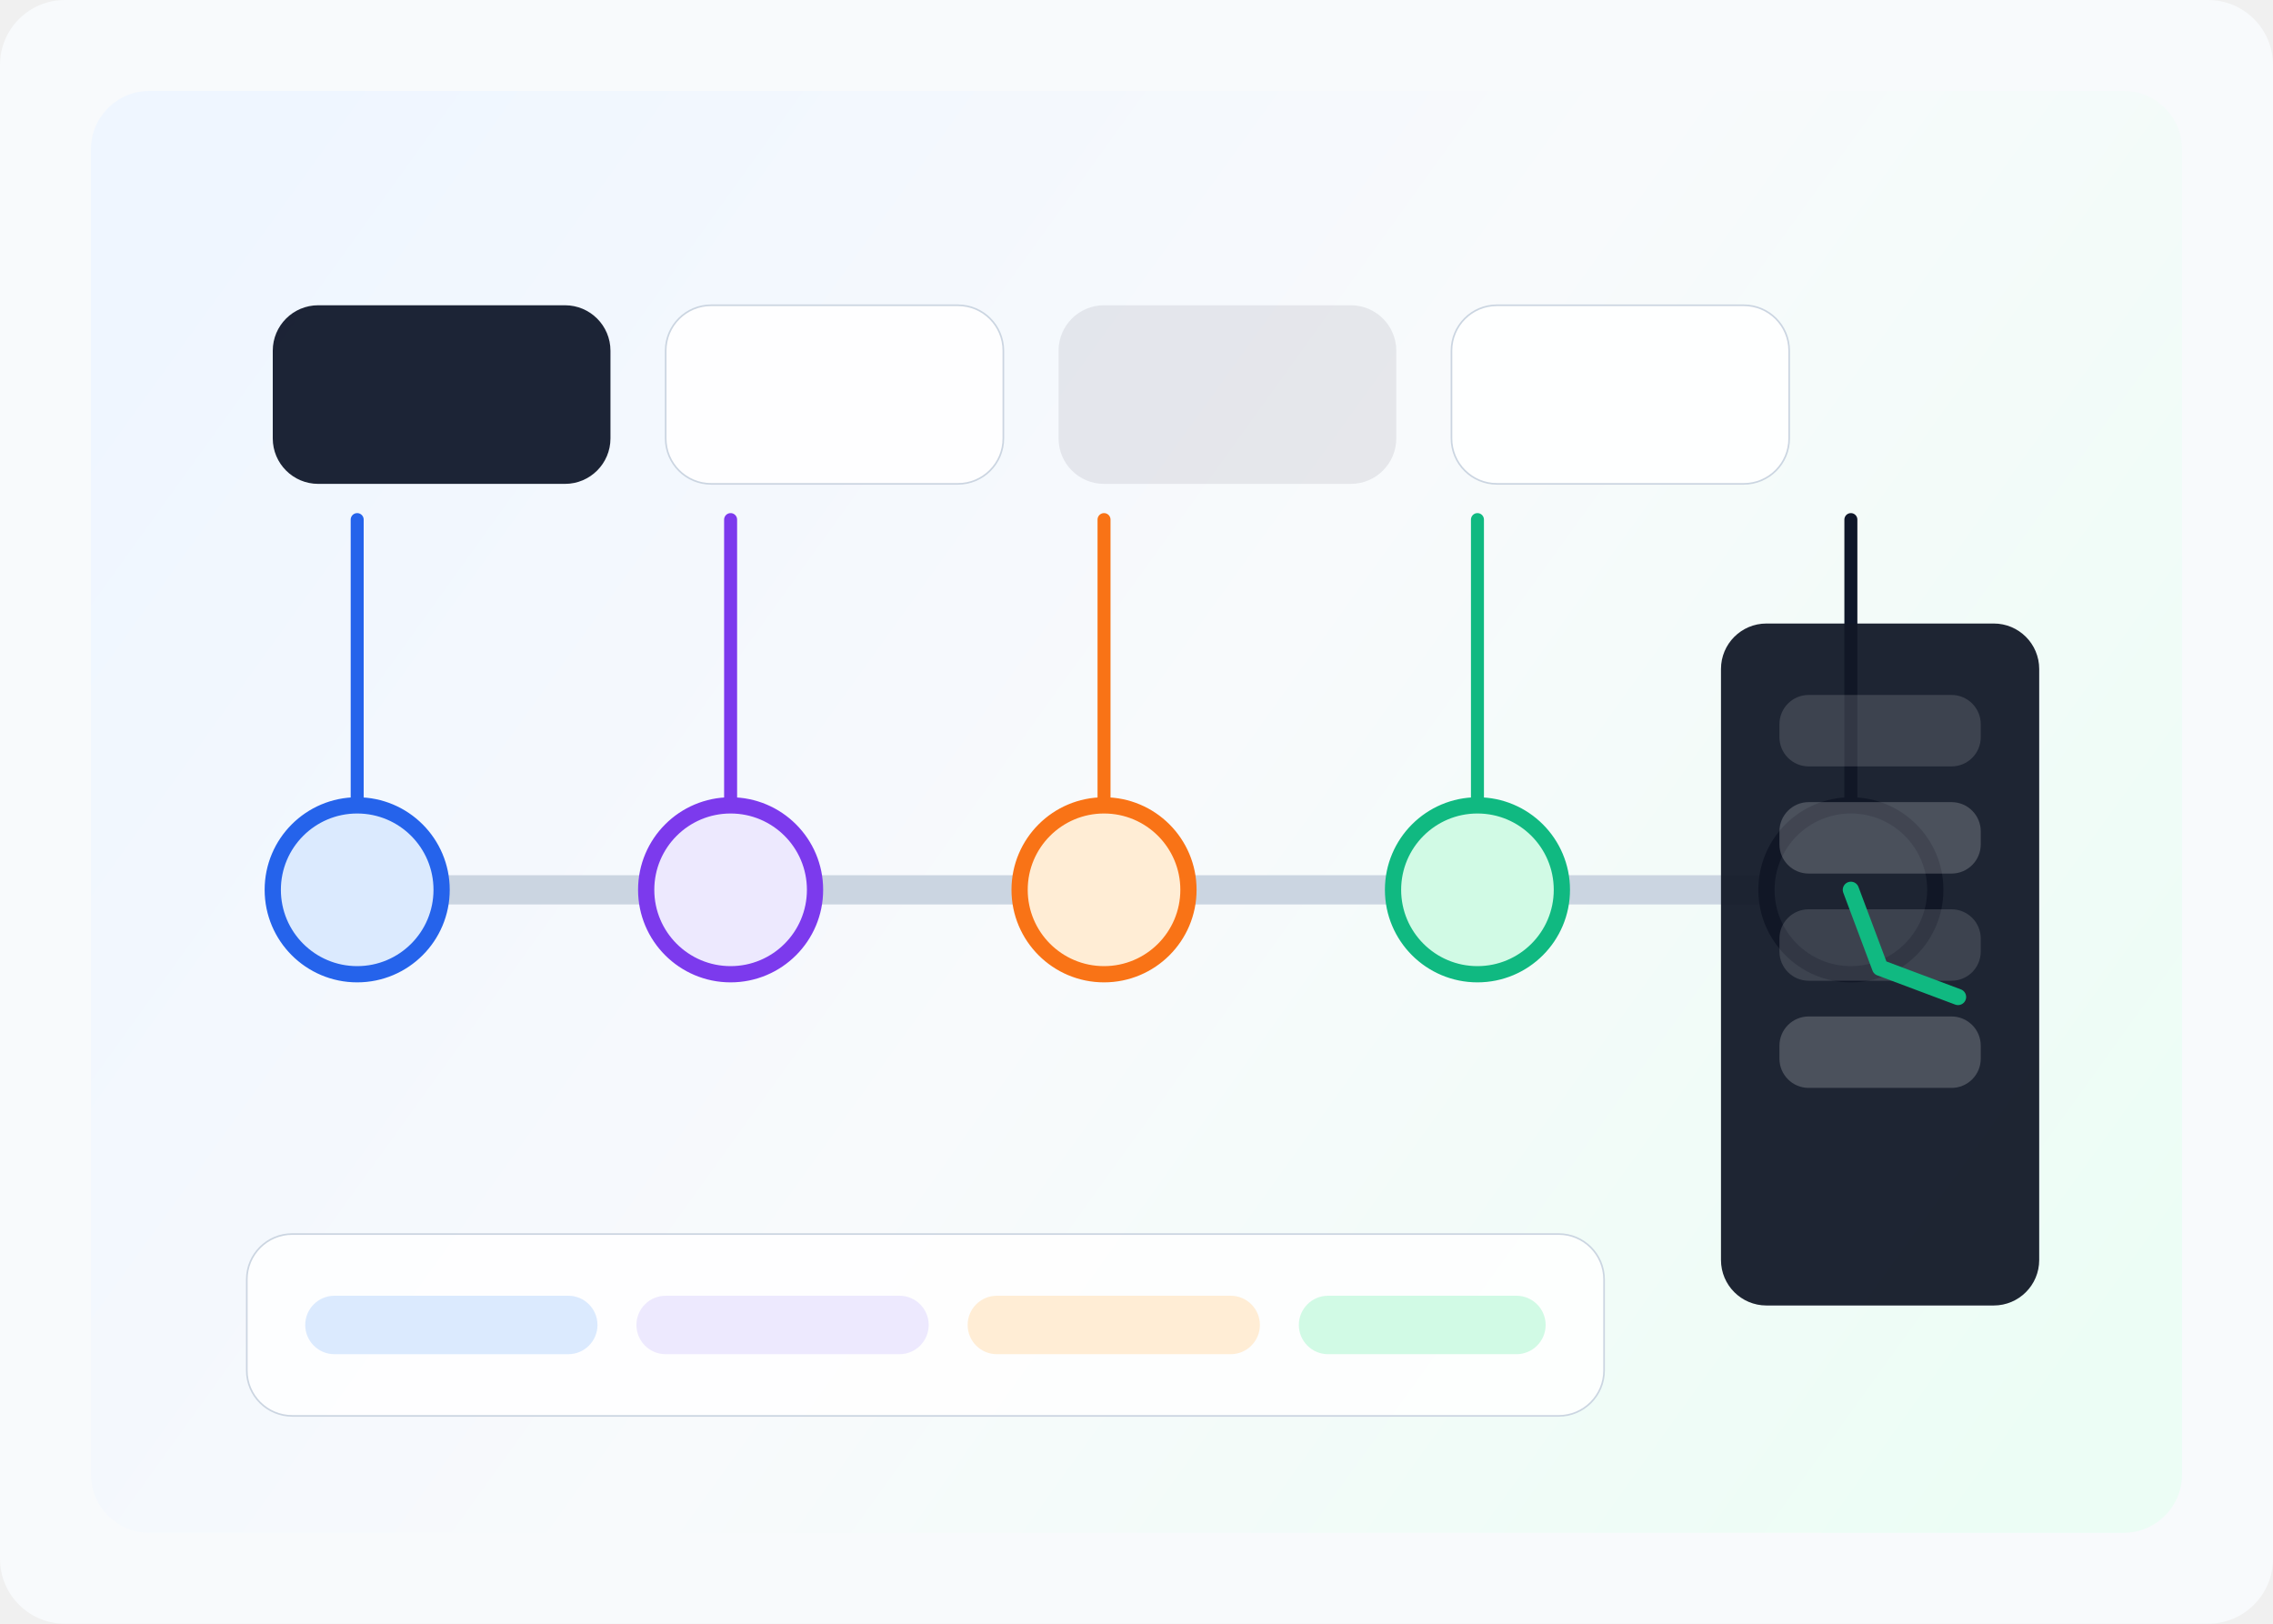
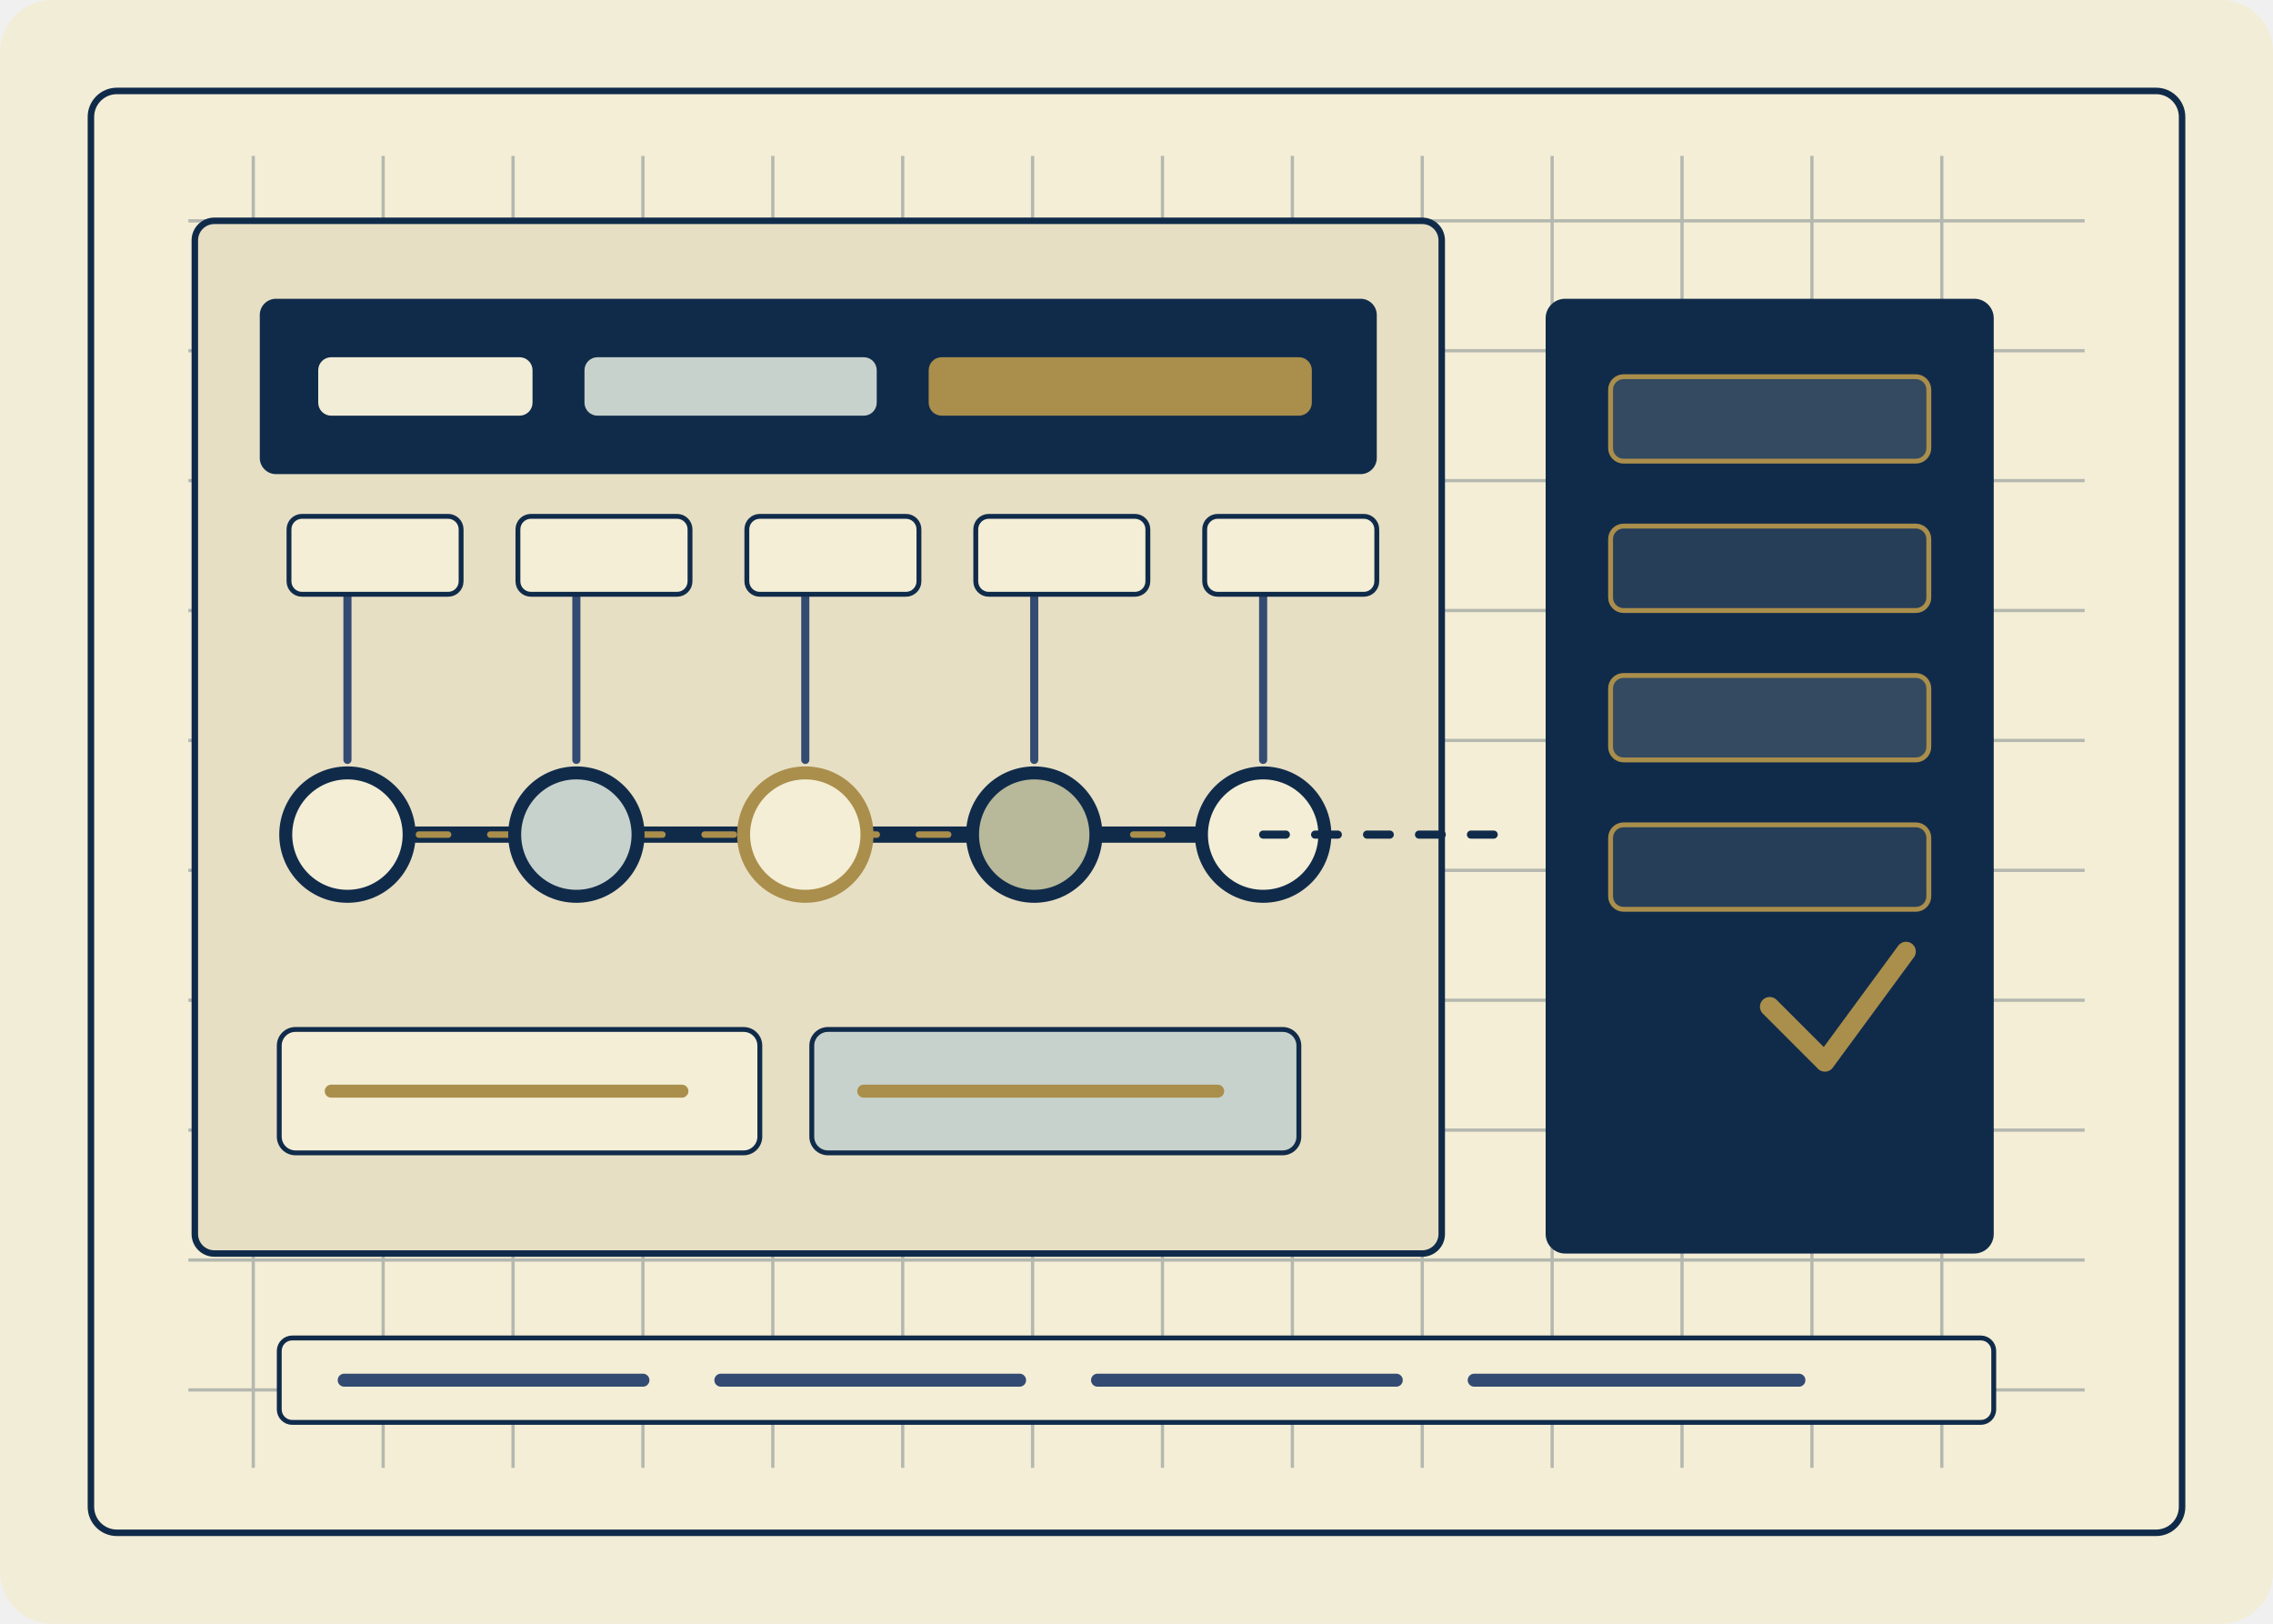
<svg xmlns="http://www.w3.org/2000/svg" width="1400" height="1000" viewBox="0 0 1400 1000" fill="none" role="img" aria-labelledby="title desc">
-   <rect width="1400" height="1000" rx="40" fill="#F8FAFC" />
-   <rect x="56" y="56" width="1288" height="888" rx="36" fill="url(#bg)" />
-   <path d="M180 548H1090" stroke="#CBD5E1" stroke-width="18" stroke-linecap="round" />
-   <circle cx="220" cy="548" r="52" fill="#DBEAFE" stroke="#2563EB" stroke-width="10" />
-   <circle cx="450" cy="548" r="52" fill="#EDE9FE" stroke="#7C3AED" stroke-width="10" />
-   <circle cx="680" cy="548" r="52" fill="#FFEDD5" stroke="#F97316" stroke-width="10" />
-   <circle cx="910" cy="548" r="52" fill="#D1FAE5" stroke="#10B981" stroke-width="10" />
-   <circle cx="1140" cy="548" r="52" fill="#E2E8F0" stroke="#0F172A" stroke-width="10" />
-   <rect x="168" y="188" width="208" height="110" rx="28" fill="#0F172A" fill-opacity="0.94" />
-   <rect x="410" y="188" width="208" height="110" rx="28" fill="#FFFFFF" fill-opacity="0.9" stroke="#CBD5E1" />
-   <rect x="652" y="188" width="208" height="110" rx="28" fill="#0F172A" fill-opacity="0.08" />
-   <rect x="894" y="188" width="208" height="110" rx="28" fill="#FFFFFF" fill-opacity="0.9" stroke="#CBD5E1" />
-   <path d="M220 496V320" stroke="#2563EB" stroke-width="8" stroke-linecap="round" />
-   <path d="M450 496V320" stroke="#7C3AED" stroke-width="8" stroke-linecap="round" />
-   <path d="M680 496V320" stroke="#F97316" stroke-width="8" stroke-linecap="round" />
-   <path d="M910 496V320" stroke="#10B981" stroke-width="8" stroke-linecap="round" />
-   <path d="M1140 496V320" stroke="#0F172A" stroke-width="8" stroke-linecap="round" />
-   <rect x="1060" y="384" width="196" height="420" rx="28" fill="#111827" fill-opacity="0.94" />
-   <rect x="1096" y="428" width="124" height="44" rx="18" fill="#FFFFFF" fill-opacity="0.14" />
-   <rect x="1096" y="494" width="124" height="44" rx="18" fill="#FFFFFF" fill-opacity="0.2" />
-   <rect x="1096" y="560" width="124" height="44" rx="18" fill="#FFFFFF" fill-opacity="0.14" />
-   <rect x="1096" y="626" width="124" height="44" rx="18" fill="#FFFFFF" fill-opacity="0.2" />
-   <path d="M1140 548L1158 596L1206 614" stroke="#10B981" stroke-width="10" stroke-linecap="round" stroke-linejoin="round" />
-   <rect x="152" y="760" width="836" height="112" rx="28" fill="#FFFFFF" fill-opacity="0.84" stroke="#CBD5E1" />
-   <rect x="188" y="798" width="180" height="36" rx="18" fill="#DBEAFE" />
-   <rect x="392" y="798" width="180" height="36" rx="18" fill="#EDE9FE" />
-   <rect x="596" y="798" width="180" height="36" rx="18" fill="#FFEDD5" />
-   <rect x="800" y="798" width="152" height="36" rx="18" fill="#D1FAE5" />
-   <defs>
-     <linearGradient id="bg" x1="144" y1="104" x2="1256" y2="904" gradientUnits="userSpaceOnUse">
-       <stop stop-color="#EFF6FF" />
-       <stop offset="0.5" stop-color="#F8FAFC" />
-       <stop offset="1" stop-color="#ECFDF5" />
-     </linearGradient>
-   </defs>
+   <rect width="1400" height="1000" rx="32" fill="#F2EDD7" />
+   <rect x="56" y="56" width="1288" height="888" rx="16" fill="#F4EED6" stroke="#102B4A" stroke-width="4" />
+   <g opacity="0.28">
+     <path d="M116 136H1284M116 216H1284M116 296H1284M116 376H1284M116 456H1284M116 536H1284M116 616H1284M116 696H1284M116 776H1284M116 856H1284" stroke="#102B4A" stroke-width="2" />
+     <path d="M156 96V904M236 96V904M316 96V904M396 96V904M476 96V904M556 96V904M636 96V904M716 96V904M796 96V904M876 96V904M956 96V904M1036 96V904M1116 96V904M1196 96V904" stroke="#102B4A" stroke-width="2" />
+   </g>
+   <rect x="120" y="136" width="768" height="636" rx="12" fill="#E7DFC4" stroke="#102B4A" stroke-width="4" />
+   <rect x="160" y="184" width="688" height="108" rx="10" fill="#102B4A" />
+   <rect x="196" y="220" width="132" height="36" rx="8" fill="#F2EDD7" />
+   <rect x="360" y="220" width="180" height="36" rx="8" fill="#C8D2CC" />
+   <rect x="572" y="220" width="236" height="36" rx="8" fill="#AA8E4B" />
+   <path d="M214 514H778" stroke="#102B4A" stroke-width="10" stroke-linecap="round" />
+   <path d="M214 514H778" stroke="#AA8E4B" stroke-width="4" stroke-linecap="round" stroke-dasharray="18 26" />
+   <circle cx="214" cy="514" r="38" fill="#F4EED6" stroke="#102B4A" stroke-width="8" />
+   <circle cx="355" cy="514" r="38" fill="#C8D2CC" stroke="#102B4A" stroke-width="8" />
+   <circle cx="496" cy="514" r="38" fill="#F4EED6" stroke="#AA8E4B" stroke-width="8" />
+   <circle cx="637" cy="514" r="38" fill="#B8B89A" stroke="#102B4A" stroke-width="8" />
+   <circle cx="778" cy="514" r="38" fill="#F4EED6" stroke="#102B4A" stroke-width="8" />
+   <path d="M214 468V334M355 468V334M496 468V334M637 468V334M778 468V334" stroke="#334B72" stroke-width="5" stroke-linecap="round" />
+   <rect x="178" y="318" width="106" height="48" rx="8" fill="#F4EED6" stroke="#102B4A" stroke-width="3" />
+   <rect x="319" y="318" width="106" height="48" rx="8" fill="#F4EED6" stroke="#102B4A" stroke-width="3" />
+   <rect x="460" y="318" width="106" height="48" rx="8" fill="#F4EED6" stroke="#102B4A" stroke-width="3" />
+   <rect x="601" y="318" width="106" height="48" rx="8" fill="#F4EED6" stroke="#102B4A" stroke-width="3" />
+   <rect x="742" y="318" width="106" height="48" rx="8" fill="#F4EED6" stroke="#102B4A" stroke-width="3" />
+   <rect x="172" y="634" width="296" height="76" rx="10" fill="#F4EED6" stroke="#102B4A" stroke-width="3" />
+   <rect x="500" y="634" width="300" height="76" rx="10" fill="#C8D2CC" stroke="#102B4A" stroke-width="3" />
+   <path d="M204 672H420M532 672H750" stroke="#AA8E4B" stroke-width="8" stroke-linecap="round" />
+   <rect x="952" y="184" width="276" height="588" rx="12" fill="#102B4A" />
+   <rect x="992" y="232" width="196" height="52" rx="8" fill="#F2EDD7" fill-opacity="0.16" stroke="#AA8E4B" stroke-width="3" />
+   <rect x="992" y="324" width="196" height="52" rx="8" fill="#F2EDD7" fill-opacity="0.1" stroke="#AA8E4B" stroke-width="3" />
+   <rect x="992" y="416" width="196" height="52" rx="8" fill="#F2EDD7" fill-opacity="0.16" stroke="#AA8E4B" stroke-width="3" />
+   <rect x="992" y="508" width="196" height="52" rx="8" fill="#F2EDD7" fill-opacity="0.1" stroke="#AA8E4B" stroke-width="3" />
+   <path d="M778 514H928" stroke="#102B4A" stroke-width="5" stroke-linecap="round" stroke-dasharray="14 18" />
+   <path d="M1090 620L1124 654L1174 586" stroke="#AA8E4B" stroke-width="12" stroke-linecap="round" stroke-linejoin="round" />
+   <rect x="172" y="824" width="1056" height="52" rx="8" fill="#F4EED6" stroke="#102B4A" stroke-width="3" />
+   <path d="M212 850H396M444 850H628M676 850H860M908 850H1108" stroke="#334B72" stroke-width="8" stroke-linecap="round" />
</svg>
